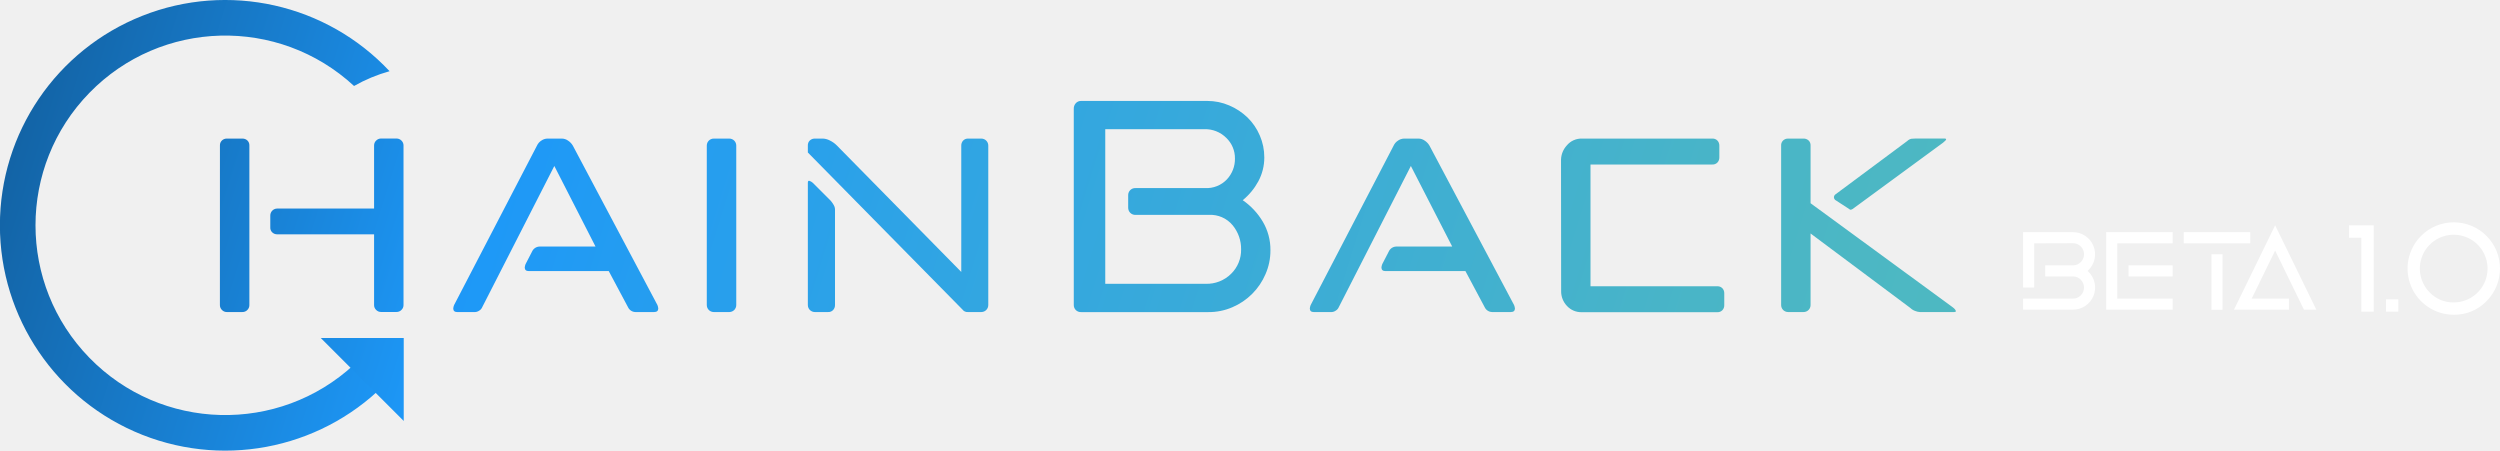
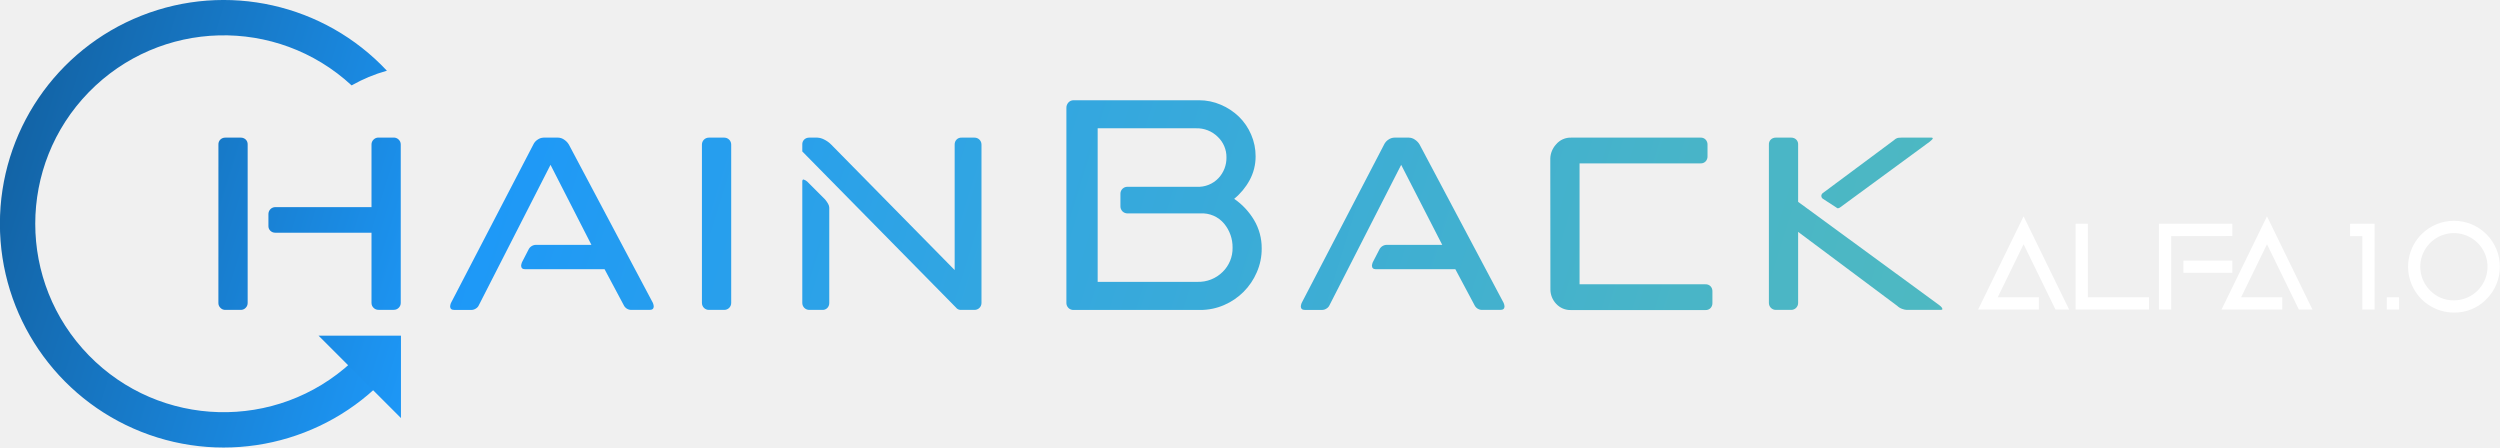
- <svg xmlns="http://www.w3.org/2000/svg" xmlns:xlink="http://www.w3.org/1999/xlink" id="Capa_1" data-name="Capa 1" viewBox="0 0 832.18 150">
+ <svg xmlns="http://www.w3.org/2000/svg" xmlns:xlink="http://www.w3.org/1999/xlink" id="Capa_1" data-name="Capa 1" viewBox="0 0 837.94 150">
  <defs>
    <style>.cls-1{fill:url(#Degradado_sin_nombre_15);}.cls-2{fill:url(#Degradado_sin_nombre_15-2);}.cls-3{fill:url(#Degradado_sin_nombre_15-3);}.cls-4{fill:url(#Degradado_sin_nombre_15-4);}.cls-5{fill:url(#Degradado_sin_nombre_15-5);}.cls-6{fill:url(#Degradado_sin_nombre_15-6);}.cls-7{fill:url(#Degradado_sin_nombre_15-7);}.cls-8{fill:url(#Degradado_sin_nombre_15-8);}.cls-9{fill:url(#Degradado_sin_nombre_15-9);}.cls-10{fill:url(#Degradado_sin_nombre_15-10);}.cls-11{fill:#fff;}</style>
    <linearGradient id="Degradado_sin_nombre_15" x1="664" y1="249.24" x2="-237" y2="-30.23" gradientUnits="userSpaceOnUse">
      <stop offset="0" stop-color="#51bbbe" />
      <stop offset="0.15" stop-color="#49b5c7" />
      <stop offset="0.39" stop-color="#32a6e1" />
      <stop offset="0.57" stop-color="#1d98f8" />
      <stop offset="0.99" stop-color="#020d1e" />
    </linearGradient>
    <linearGradient id="Degradado_sin_nombre_15-2" x1="669.78" y1="230.59" x2="-231.22" y2="-48.88" xlink:href="#Degradado_sin_nombre_15" />
    <linearGradient id="Degradado_sin_nombre_15-3" x1="675.97" y1="210.65" x2="-225.03" y2="-68.82" xlink:href="#Degradado_sin_nombre_15" />
    <linearGradient id="Degradado_sin_nombre_15-4" x1="681.13" y1="194.02" x2="-219.88" y2="-85.45" xlink:href="#Degradado_sin_nombre_15" />
    <linearGradient id="Degradado_sin_nombre_15-5" x1="690.2" y1="164.78" x2="-210.81" y2="-114.69" xlink:href="#Degradado_sin_nombre_15" />
    <linearGradient id="Degradado_sin_nombre_15-6" x1="694.81" y1="149.91" x2="-206.19" y2="-129.57" xlink:href="#Degradado_sin_nombre_15" />
    <linearGradient id="Degradado_sin_nombre_15-7" x1="702.98" y1="123.57" x2="-198.02" y2="-155.9" xlink:href="#Degradado_sin_nombre_15" />
    <linearGradient id="Degradado_sin_nombre_15-8" x1="709.41" y1="102.84" x2="-191.59" y2="-176.63" xlink:href="#Degradado_sin_nombre_15" />
    <linearGradient id="Degradado_sin_nombre_15-9" x1="657.57" y1="256.17" x2="-243.43" y2="-23.3" xlink:href="#Degradado_sin_nombre_15" />
    <linearGradient id="Degradado_sin_nombre_15-10" x1="653.68" y1="287.39" x2="-247.32" y2="7.92" xlink:href="#Degradado_sin_nombre_15" />
  </defs>
  <path class="cls-1" d="M71.69,48.44a2.16,2.16,0,0,1,.69-1.7A2.32,2.32,0,0,1,74,46.13h5.18a2.36,2.36,0,0,1,1.63.61,2.19,2.19,0,0,1,.68,1.7v53.12a2.24,2.24,0,0,1-.68,1.63,2.21,2.21,0,0,1-1.63.68H74a2.18,2.18,0,0,1-1.63-.68,2.21,2.21,0,0,1-.69-1.63ZM88.45,71.73a2.32,2.32,0,0,1,2.31-2.31H123v-21a2.22,2.22,0,0,1,.69-1.63,2.28,2.28,0,0,1,1.65-.68h5.11a2.29,2.29,0,0,1,1.66.68,2.22,2.22,0,0,1,.69,1.63v53.12a2.21,2.21,0,0,1-.69,1.63,2.25,2.25,0,0,1-1.66.68h-5.11a2.24,2.24,0,0,1-1.65-.68,2.21,2.21,0,0,1-.69-1.63V78H90.76a2.33,2.33,0,0,1-1.63-.62,2.14,2.14,0,0,1-.68-1.7Z" transform="translate(1.52)" />
  <path class="cls-2" d="M177.24,48.44a3.8,3.8,0,0,1,1.43-1.63,3.6,3.6,0,0,1,2-.68h4.9a3.6,3.6,0,0,1,2,.68,5.06,5.06,0,0,1,1.57,1.63l28.19,53.12a4.36,4.36,0,0,1,.27,1.09c0,.81-.46,1.22-1.36,1.22h-6.27a2.79,2.79,0,0,1-2.45-1.63l-6.4-12H174.51c-.9,0-1.36-.41-1.36-1.22a4.46,4.46,0,0,1,.27-1.09l2.18-4.22a2.81,2.81,0,0,1,2.45-1.64h18.66L183,55.25l-24,47a2.43,2.43,0,0,1-1,1.15,2.68,2.68,0,0,1-1.43.48h-5.86c-.91,0-1.36-.41-1.36-1.22a4.36,4.36,0,0,1,.27-1.09Z" transform="translate(1.52)" />
  <path class="cls-3" d="M233.75,48.44a2.32,2.32,0,0,1,2.32-2.31h5.17a2.32,2.32,0,0,1,2.32,2.31v53.12a2.32,2.32,0,0,1-2.32,2.31h-5.17a2.32,2.32,0,0,1-2.32-2.31Z" transform="translate(1.52)" />
  <path class="cls-4" d="M267.39,48.44a2.16,2.16,0,0,1,.68-1.7,2.34,2.34,0,0,1,1.63-.61h2.73a5.36,5.36,0,0,1,2.24.61,8.65,8.65,0,0,1,2.39,1.7l41.4,42.08V48.44a2.36,2.36,0,0,1,.61-1.63,2.19,2.19,0,0,1,1.7-.68h4.36a2.32,2.32,0,0,1,2.32,2.31v53.12a2.32,2.32,0,0,1-2.32,2.31h-4.49a2,2,0,0,1-1.77-.82L267.39,50.76Zm0,12.4c0-.46.14-.68.41-.68a3.21,3.21,0,0,1,1.22.68l6,6a9.59,9.59,0,0,1,1,1.43,2.84,2.84,0,0,1,.41,1.29v32a2.35,2.35,0,0,1-.62,1.63,2.13,2.13,0,0,1-1.7.68H269.7a2.32,2.32,0,0,1-2.31-2.31Z" transform="translate(1.52)" />
  <path class="cls-5" d="M355.91,36.19a2.6,2.6,0,0,1,.68-1.84,2.27,2.27,0,0,1,1.77-.75h42a18.24,18.24,0,0,1,7.3,1.5,19.84,19.84,0,0,1,6.07,4,18.4,18.4,0,0,1,4.1,6,18.14,18.14,0,0,1,1.5,7.28,16.58,16.58,0,0,1-2,8,21,21,0,0,1-5.18,6.26,22.81,22.81,0,0,1,6.68,7.15,18.28,18.28,0,0,1,2.54,9.47,19.49,19.49,0,0,1-1.64,8,20.88,20.88,0,0,1-11,11,19.78,19.78,0,0,1-8,1.63H358.36a2.33,2.33,0,0,1-2.45-2.45ZM366.39,43V94.47h33.4a11.5,11.5,0,0,0,8.49-3.33A11.06,11.06,0,0,0,411.61,83a12.36,12.36,0,0,0-2.8-8,9.6,9.6,0,0,0-8-3.47H376.47a2.37,2.37,0,0,1-1.77-.69,2.4,2.4,0,0,1-.68-1.77V65.06a2.33,2.33,0,0,1,2.45-2.45h23.15a9.35,9.35,0,0,0,7.29-2.93,9.89,9.89,0,0,0,2.65-6.88,9.33,9.33,0,0,0-2.92-6.94A9.93,9.93,0,0,0,399.38,43Z" transform="translate(1.52)" />
  <path class="cls-6" d="M462.4,48.44a3.87,3.87,0,0,1,1.43-1.63,3.63,3.63,0,0,1,2-.68h4.9a3.6,3.6,0,0,1,2,.68,4.93,4.93,0,0,1,1.56,1.63l28.19,53.12a4.54,4.54,0,0,1,.28,1.09c0,.81-.46,1.22-1.37,1.22h-6.26a2.79,2.79,0,0,1-2.45-1.63l-6.4-12H459.68c-.91,0-1.36-.41-1.36-1.22a4.46,4.46,0,0,1,.27-1.09l2.18-4.22a2.8,2.8,0,0,1,2.45-1.64h18.66L468.12,55.25l-24,47a2.5,2.5,0,0,1-1,1.15,2.65,2.65,0,0,1-1.43.48h-5.85c-.91,0-1.36-.41-1.36-1.22a4.36,4.36,0,0,1,.27-1.09Z" transform="translate(1.52)" />
  <path class="cls-7" d="M518.1,53.07A7.33,7.33,0,0,1,520,48.44a6.34,6.34,0,0,1,5.17-2.31h43.31a2.18,2.18,0,0,1,1.7.68,2.37,2.37,0,0,1,.62,1.63v4a2.38,2.38,0,0,1-.62,1.64,2.18,2.18,0,0,1-1.7.68H527.91V95.29h42.21a2.2,2.2,0,0,1,1.71.68,2.37,2.37,0,0,1,.61,1.64v4a2.34,2.34,0,0,1-.61,1.63,2.17,2.17,0,0,1-1.71.68H525.05a6.45,6.45,0,0,1-5-2.11,7,7,0,0,1-1.91-4.83Z" transform="translate(1.52)" />
  <path class="cls-8" d="M648.43,102.24c.73.54,1.09,1,1.09,1.36q0,.27-.54.27H637.54a4.65,4.65,0,0,1-1.5-.34,4.34,4.34,0,0,1-1.64-1L601.17,77.72v23.84a2.32,2.32,0,0,1-2.31,2.31h-5.18a2.32,2.32,0,0,1-2.31-2.31V48.44a2.16,2.16,0,0,1,.68-1.7,2.34,2.34,0,0,1,1.63-.61h5.18a2.34,2.34,0,0,1,1.63.61,2.16,2.16,0,0,1,.68,1.7V67.65ZM615.2,69.55a2.09,2.09,0,0,1-.68.27.74.74,0,0,1-.54-.27l-4.63-3a1.17,1.17,0,0,1-.41-.82,1.27,1.27,0,0,1,.41-.95l24-17.84a2.85,2.85,0,0,1,1.37-.75,9,9,0,0,1,1.22-.07h9.94c.28,0,.41.09.41.27s-.32.55-1,1.09Z" transform="translate(1.52)" />
  <path class="cls-9" d="M116.33,121.38a63.16,63.16,0,1,1,0-92.76,52.66,52.66,0,0,1,11.83-4.92,75,75,0,1,0,0,102.6A52.66,52.66,0,0,1,116.33,121.38Z" transform="translate(1.52)" />
  <polyline class="cls-10" points="106.76 112.5 134.39 112.5 134.39 140.13" />
-   <path class="cls-11" d="M675.6,81V95.71h-3.69V77.27h16.6a7.38,7.38,0,0,1,5.21,12.59l-.33.32.33.31a7.37,7.37,0,0,1-5.21,12.59h-16.6V99.4h16.6a3.52,3.52,0,0,0,2.6-1.08,3.69,3.69,0,0,0,0-5.22,3.52,3.52,0,0,0-2.6-1.08h-9.23V88.33h9.23a3.52,3.52,0,0,0,2.6-1.08,3.68,3.68,0,0,0-2.6-6.29Z" transform="translate(1.52)" />
-   <path class="cls-11" d="M721.7,77.27V81H703.26V99.4H721.7v3.68H699.57V77.27Zm0,14.75H707V88.33H721.7Z" transform="translate(1.52)" />
-   <path class="cls-11" d="M747.52,81H725.39V77.27h22.13Zm-9.22,22.12h-3.69V84.64h3.69Z" transform="translate(1.52)" />
-   <path class="cls-11" d="M748,99.4h12.41v3.68H742.11L755.81,75l13.71,28.08H765.4l-9.59-19.67Z" transform="translate(1.52)" />
-   <path class="cls-11" d="M788.62,103.75h-4.11V79.14h-4.1V75h8.21Z" transform="translate(1.52)" />
-   <path class="cls-11" d="M796.82,103.75h-4.1V99.64h4.1Z" transform="translate(1.52)" />
-   <path class="cls-11" d="M815.28,104.77A15.38,15.38,0,0,1,804.4,78.51a15.38,15.38,0,1,1,21.75,21.76A14.8,14.8,0,0,1,815.28,104.77Zm0-4.1a11.27,11.27,0,1,0-8-3.3A10.86,10.86,0,0,0,815.28,100.67Z" transform="translate(1.52)" />
+   <path class="cls-11" d="M668.07,99.64h13.8v4.11H661.5l15.24-31.24L692,103.75h-4.57L676.74,81.86Z" transform="translate(1.52)" />
+   <path class="cls-11" d="M694.17,75h4.11V99.64h20.5v4.11H694.17Z" transform="translate(1.52)" />
+   <path class="cls-11" d="M726.21,79.14v24.61h-4.1V75h24.6v4.11Zm20.5,12.3h-16.4v-4.1h16.4Z" transform="translate(1.52)" />
+   <path class="cls-11" d="M749.65,99.64h13.8v4.11H743.08l15.24-31.24,15.24,31.24H769L758.32,81.86Z" transform="translate(1.52)" />
+   <path class="cls-11" d="M794.38,103.75h-4.11V79.14h-4.1V75h8.21Z" transform="translate(1.52)" />
+   <path class="cls-11" d="M802.58,103.75h-4.1V99.64h4.1Z" transform="translate(1.52)" />
+   <path class="cls-11" d="M821,104.77a15.38,15.38,0,0,1-10.88-26.26,15.38,15.38,0,1,1,21.75,21.76A14.8,14.8,0,0,1,821,104.77Zm0-4.1a11.27,11.27,0,1,0-8-3.3A10.86,10.86,0,0,0,821,100.67Z" transform="translate(1.52)" />
</svg>
